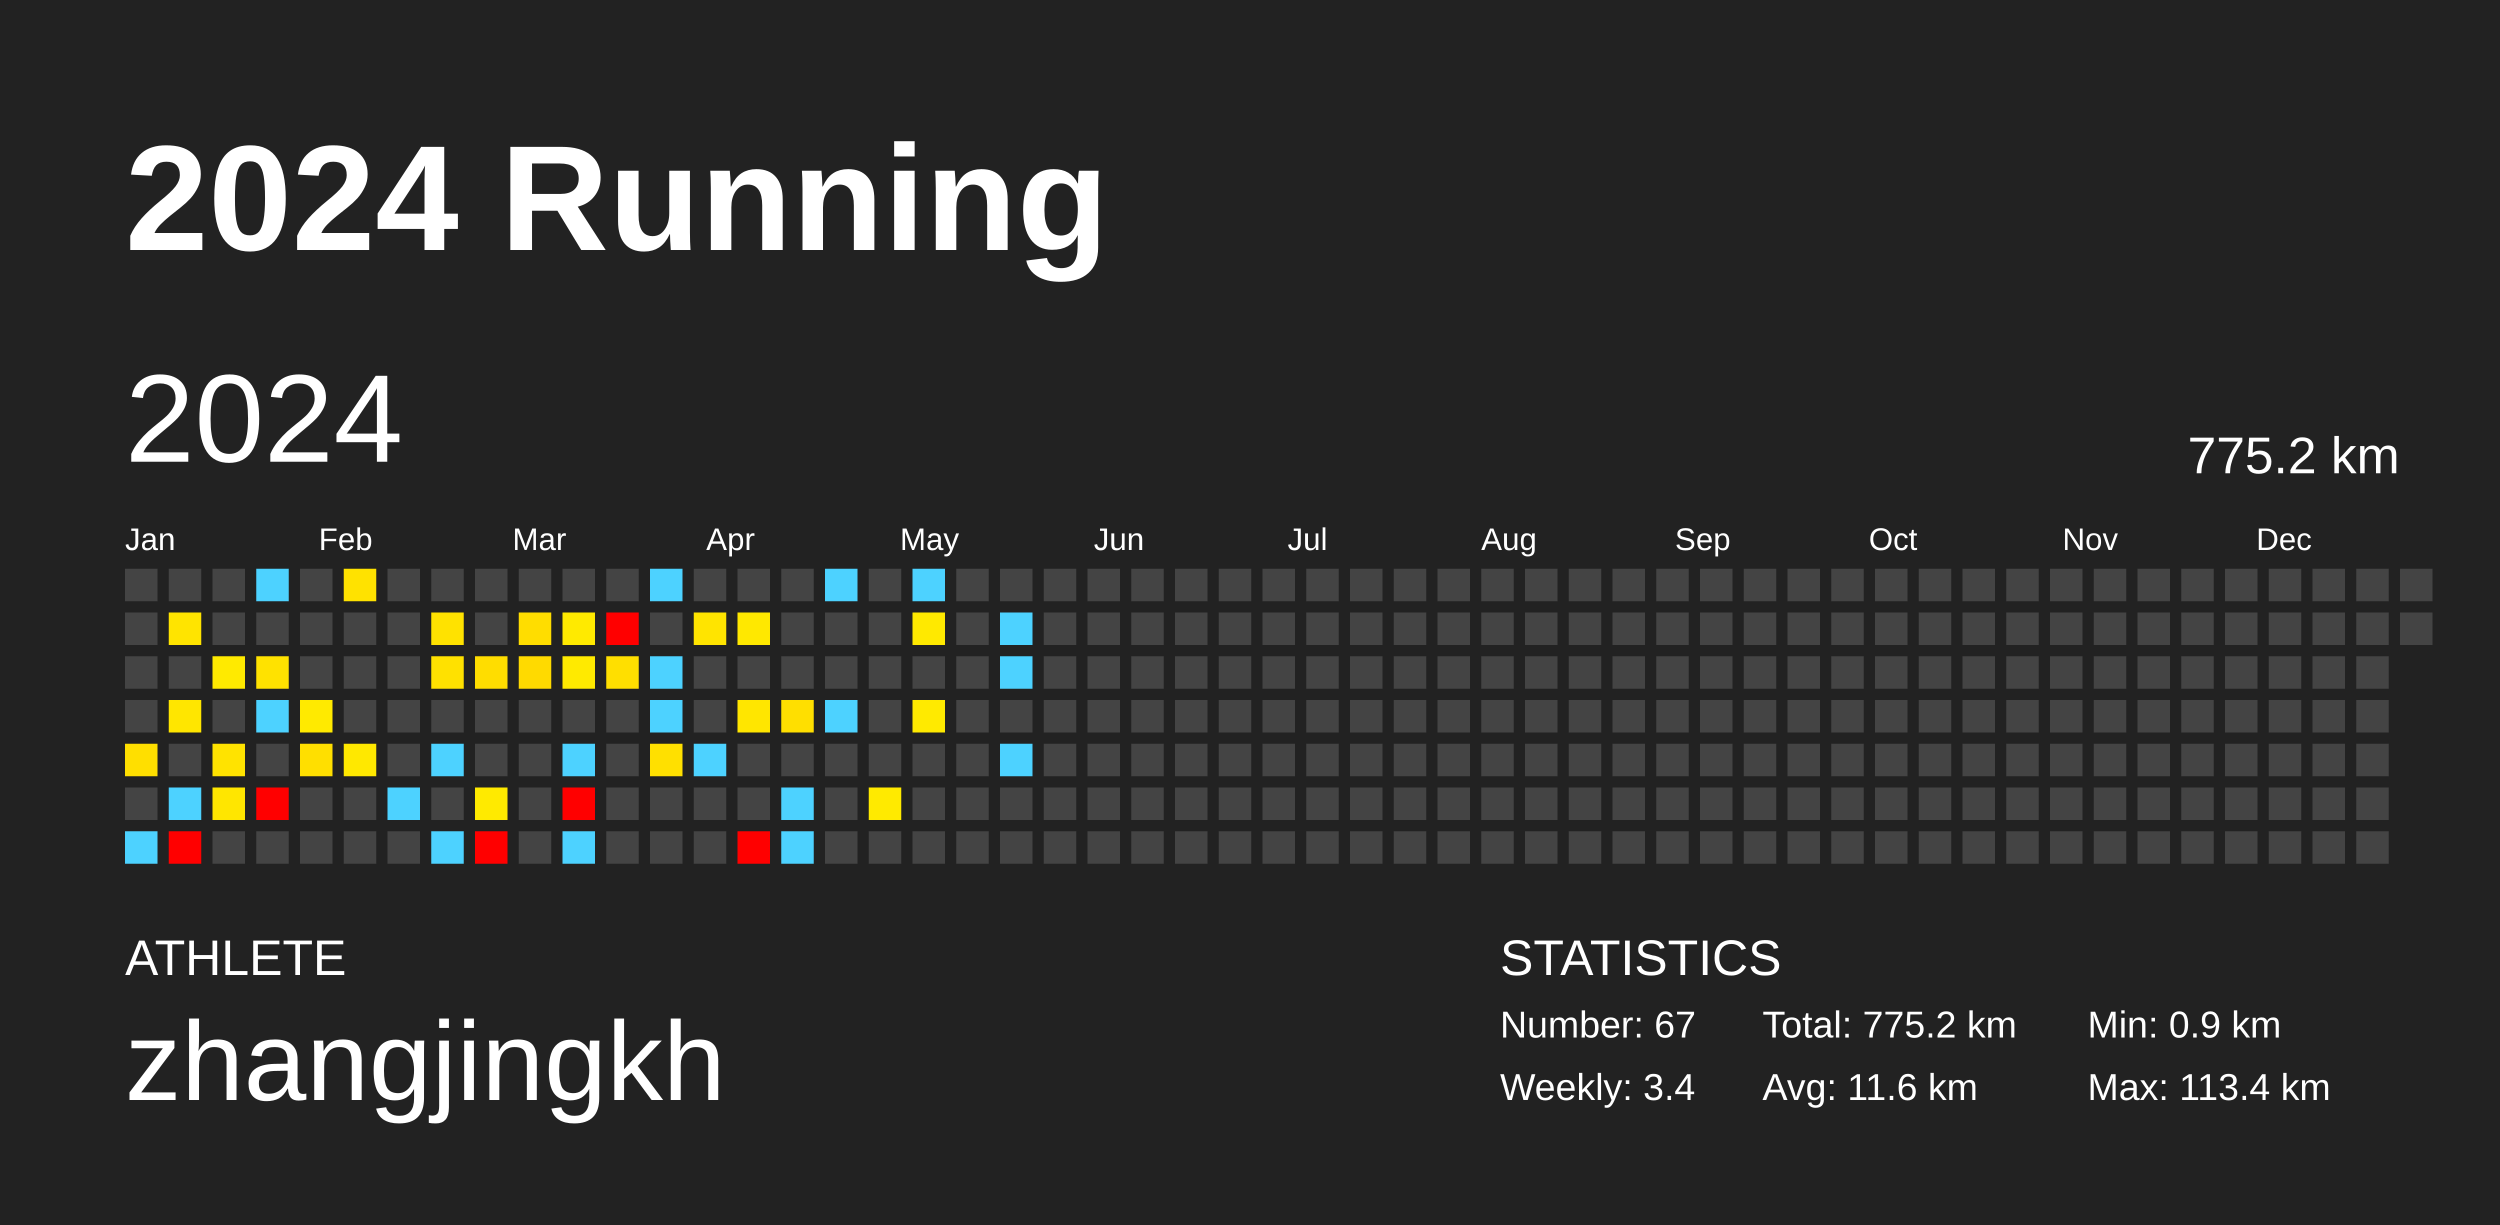
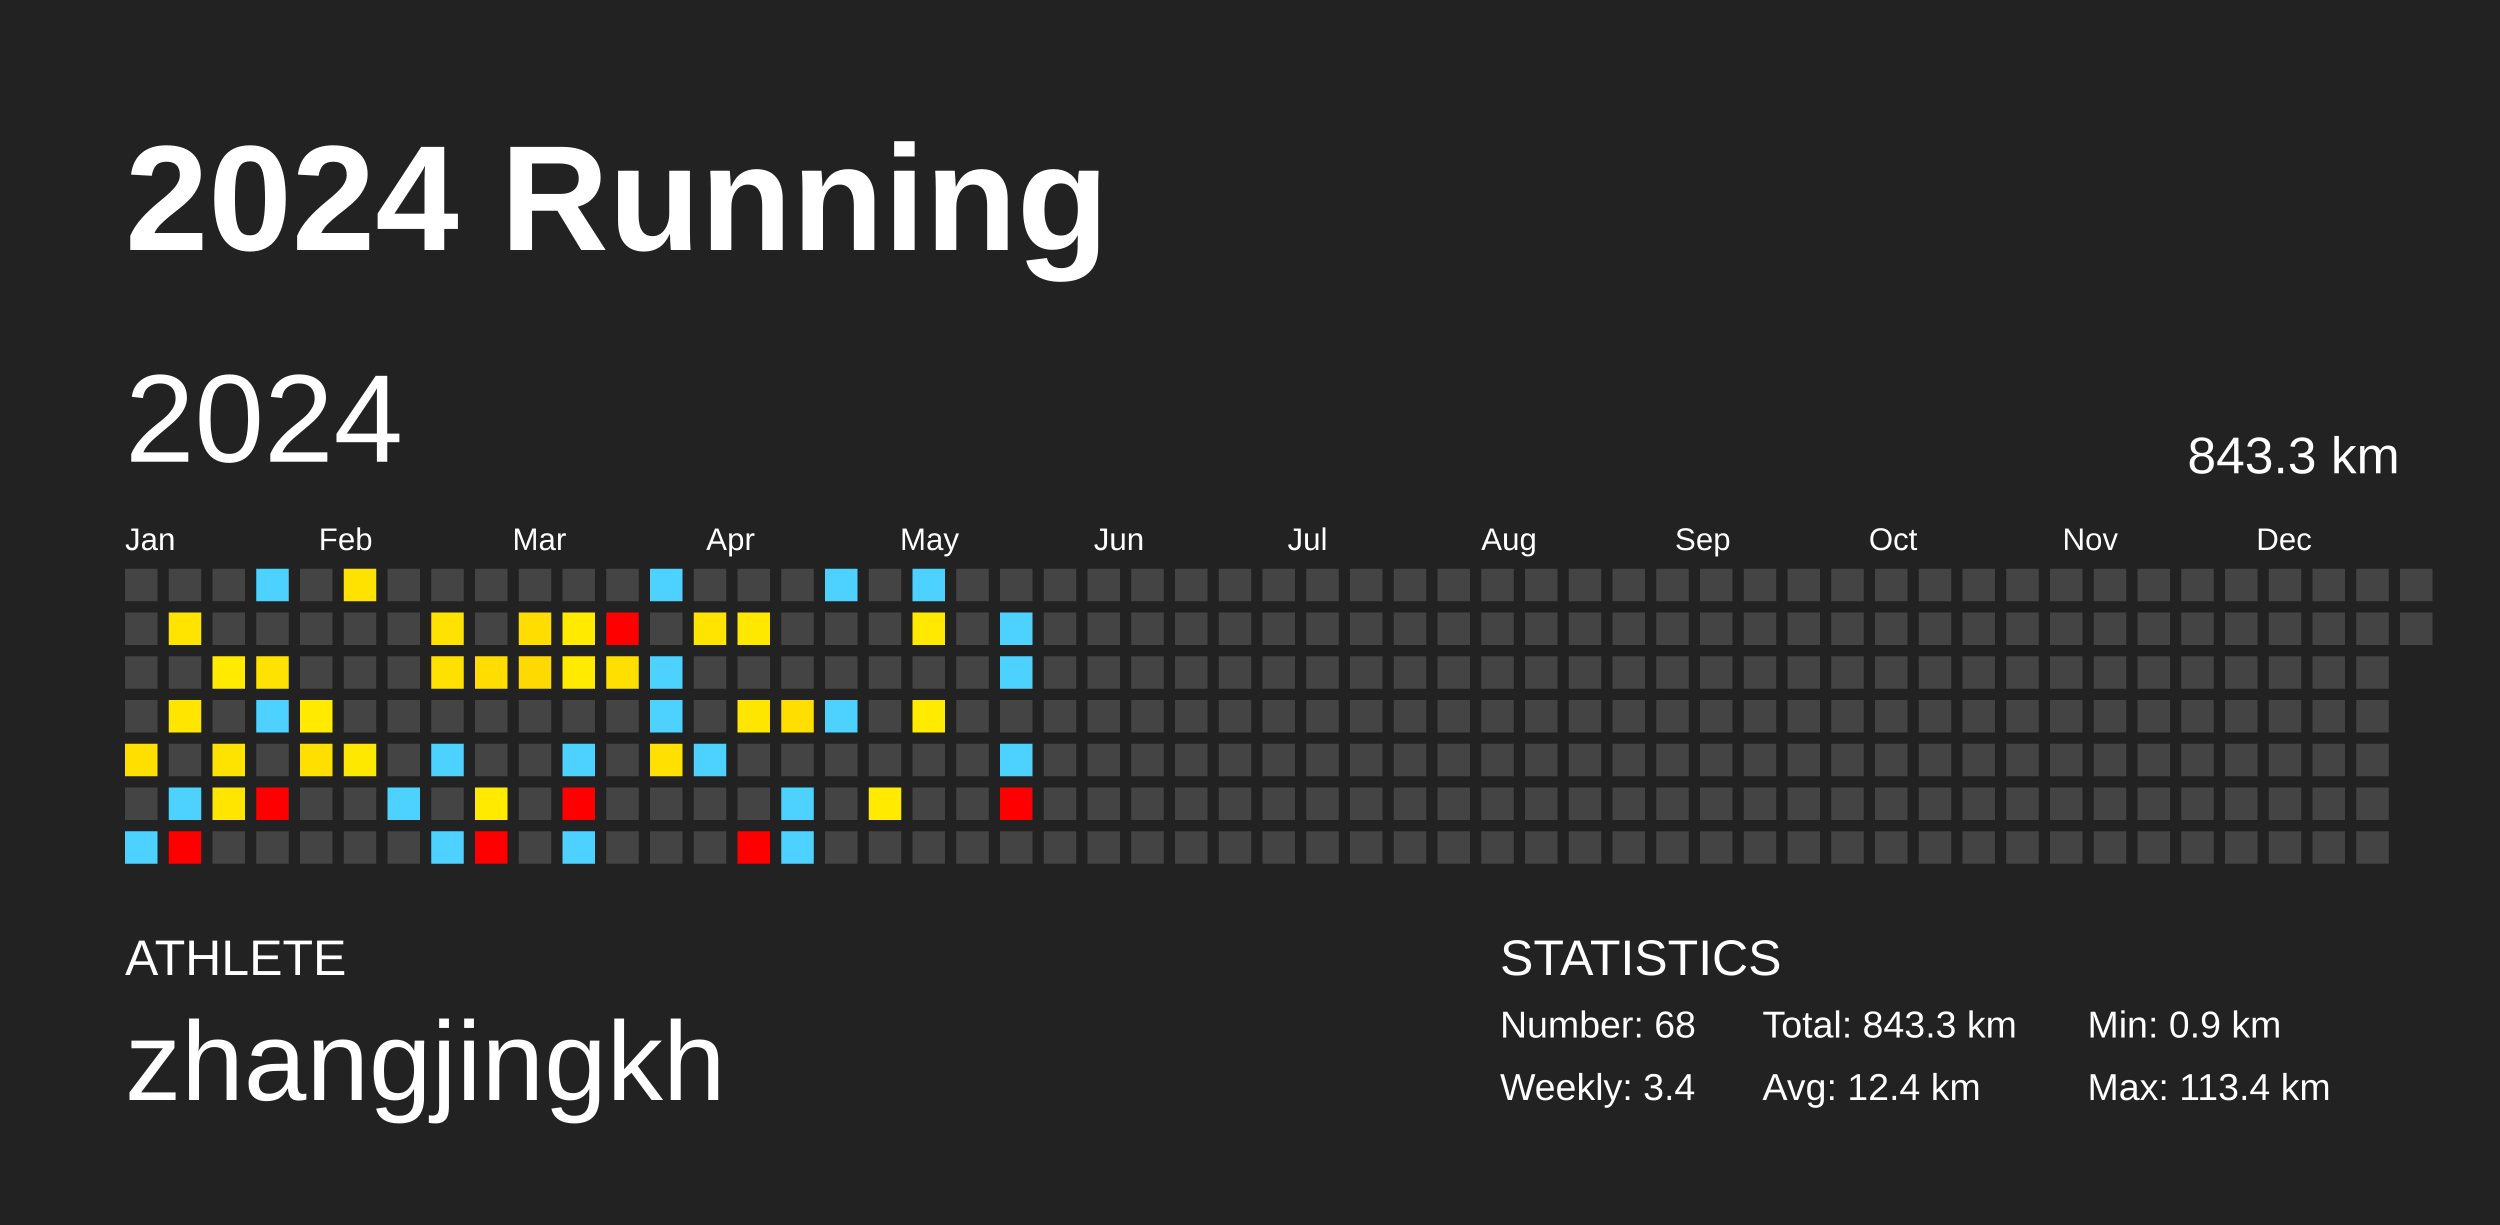
<svg xmlns="http://www.w3.org/2000/svg" baseProfile="full" height="98mm" version="1.1" viewBox="0,0,200,98" width="200mm">
  <defs />
  <rect fill="#222222" height="98" width="200" x="0" y="0" />
  <text fill="#FFFFFF" style="font-size:12px; font-family:Arial; font-weight:bold;" x="10" y="20">2024 Running</text>
  <text fill="#FFFFFF" style="font-size:4px; font-family:Arial" x="10" y="78">ATHLETE</text>
  <text fill="#FFFFFF" style="font-size:9px; font-family:Arial" x="10" y="88">zhangjingkh</text>
  <text fill="#FFFFFF" style="font-size:4px; font-family:Arial" x="120" y="78">STATISTICS</text>
-   <text fill="#FFFFFF" style="font-size:3px; font-family:Arial" x="120" y="83">Number: 67</text>
+   <text fill="#FFFFFF" style="font-size:3px; font-family:Arial" x="120" y="83">Number: 68</text>
  <text fill="#FFFFFF" style="font-size:3px; font-family:Arial" x="120" y="88">Weekly: 3.4</text>
-   <text fill="#FFFFFF" style="font-size:3px; font-family:Arial" x="141" y="83">Total: 775.2 km</text>
-   <text fill="#FFFFFF" style="font-size:3px; font-family:Arial" x="141" y="88">Avg: 11.6 km</text>
+   <text fill="#FFFFFF" style="font-size:3px; font-family:Arial" x="141" y="83">Total: 843.3 km</text>
+   <text fill="#FFFFFF" style="font-size:3px; font-family:Arial" x="141" y="88">Avg: 12.4 km</text>
  <text fill="#FFFFFF" style="font-size:3px; font-family:Arial" x="167" y="83">Min: 0.9 km</text>
  <text fill="#FFFFFF" style="font-size:3px; font-family:Arial" x="167" y="88">Max: 113.4 km</text>
  <text dominant-baseline="hanging" fill="#FFFFFF" style="font-size:10.0px; font-family:Arial;" x="10" y="30">2024</text>
-   <text dominant-baseline="hanging" fill="#FFFFFF" style="font-size:4.125px; font-family:Arial;" x="175" y="35">775.2 km</text>
+   <text dominant-baseline="hanging" fill="#FFFFFF" style="font-size:4.125px; font-family:Arial;" x="175" y="35">843.3 km</text>
  <text fill="#FFFFFF" style="font-size:2.5px; font-family:Arial" x="10.0" y="44">Jan</text>
  <text fill="#FFFFFF" style="font-size:2.5px; font-family:Arial" x="25.5" y="44">Feb</text>
  <text fill="#FFFFFF" style="font-size:2.5px; font-family:Arial" x="41.0" y="44">Mar</text>
  <text fill="#FFFFFF" style="font-size:2.5px; font-family:Arial" x="56.5" y="44">Apr</text>
  <text fill="#FFFFFF" style="font-size:2.5px; font-family:Arial" x="72.0" y="44">May</text>
  <text fill="#FFFFFF" style="font-size:2.5px; font-family:Arial" x="87.5" y="44">Jun</text>
  <text fill="#FFFFFF" style="font-size:2.5px; font-family:Arial" x="103.0" y="44">Jul</text>
  <text fill="#FFFFFF" style="font-size:2.5px; font-family:Arial" x="118.5" y="44">Aug</text>
  <text fill="#FFFFFF" style="font-size:2.5px; font-family:Arial" x="134.0" y="44">Sep</text>
  <text fill="#FFFFFF" style="font-size:2.5px; font-family:Arial" x="149.5" y="44">Oct</text>
  <text fill="#FFFFFF" style="font-size:2.5px; font-family:Arial" x="165.0" y="44">Nov</text>
  <text fill="#FFFFFF" style="font-size:2.5px; font-family:Arial" x="180.5" y="44">Dec</text>
  <rect fill="#444444" height="2.6" width="2.6" x="10.0" y="45.5" />
  <rect fill="#444444" height="2.6" width="2.6" x="10.0" y="49.0" />
  <rect fill="#444444" height="2.6" width="2.6" x="10.0" y="52.5" />
  <rect fill="#444444" height="2.6" width="2.6" x="10.0" y="56.0" />
  <rect fill="#ffdf00" height="2.6" width="2.6" x="10.0" y="59.5" />
  <rect fill="#444444" height="2.6" width="2.6" x="10.0" y="63.0" />
  <rect fill="#4dd2ff" height="2.6" width="2.6" x="10.0" y="66.5" />
  <rect fill="#444444" height="2.6" width="2.6" x="13.5" y="45.5" />
  <rect fill="#ffe400" height="2.6" width="2.6" x="13.5" y="49.0" />
  <rect fill="#444444" height="2.6" width="2.6" x="13.5" y="52.5" />
  <rect fill="#ffe600" height="2.6" width="2.6" x="13.5" y="56.0" />
  <rect fill="#444444" height="2.6" width="2.6" x="13.5" y="59.5" />
  <rect fill="#4dd2ff" height="2.6" width="2.6" x="13.5" y="63.0" />
  <rect fill="red" height="2.6" width="2.6" x="13.5" y="66.5" />
  <rect fill="#444444" height="2.6" width="2.6" x="17.0" y="45.5" />
  <rect fill="#444444" height="2.6" width="2.6" x="17.0" y="49.0" />
  <rect fill="#ffea00" height="2.6" width="2.6" x="17.0" y="52.5" />
  <rect fill="#444444" height="2.6" width="2.6" x="17.0" y="56.0" />
  <rect fill="#ffe300" height="2.6" width="2.6" x="17.0" y="59.5" />
  <rect fill="#ffe600" height="2.6" width="2.6" x="17.0" y="63.0" />
  <rect fill="#444444" height="2.6" width="2.6" x="17.0" y="66.5" />
  <rect fill="#4dd2ff" height="2.6" width="2.6" x="20.5" y="45.5" />
  <rect fill="#444444" height="2.6" width="2.6" x="20.5" y="49.0" />
  <rect fill="#ffe200" height="2.6" width="2.6" x="20.5" y="52.5" />
  <rect fill="#4dd2ff" height="2.6" width="2.6" x="20.5" y="56.0" />
  <rect fill="#444444" height="2.6" width="2.6" x="20.5" y="59.5" />
  <rect fill="red" height="2.6" width="2.6" x="20.5" y="63.0" />
  <rect fill="#444444" height="2.6" width="2.6" x="20.5" y="66.5" />
  <rect fill="#444444" height="2.6" width="2.6" x="24.0" y="45.5" />
  <rect fill="#444444" height="2.6" width="2.6" x="24.0" y="49.0" />
  <rect fill="#444444" height="2.6" width="2.6" x="24.0" y="52.5" />
  <rect fill="#ffea00" height="2.6" width="2.6" x="24.0" y="56.0" />
  <rect fill="#ffdf00" height="2.6" width="2.6" x="24.0" y="59.5" />
  <rect fill="#444444" height="2.6" width="2.6" x="24.0" y="63.0" />
  <rect fill="#444444" height="2.6" width="2.6" x="24.0" y="66.5" />
  <rect fill="#ffe200" height="2.6" width="2.6" x="27.5" y="45.5" />
  <rect fill="#444444" height="2.6" width="2.6" x="27.5" y="49.0" />
  <rect fill="#444444" height="2.6" width="2.6" x="27.5" y="52.5" />
  <rect fill="#444444" height="2.6" width="2.6" x="27.5" y="56.0" />
  <rect fill="#ffe800" height="2.6" width="2.6" x="27.5" y="59.5" />
  <rect fill="#444444" height="2.6" width="2.6" x="27.5" y="63.0" />
  <rect fill="#444444" height="2.6" width="2.6" x="27.5" y="66.5" />
  <rect fill="#444444" height="2.6" width="2.6" x="31.0" y="45.5" />
  <rect fill="#444444" height="2.6" width="2.6" x="31.0" y="49.0" />
  <rect fill="#444444" height="2.6" width="2.6" x="31.0" y="52.5" />
  <rect fill="#444444" height="2.6" width="2.6" x="31.0" y="56.0" />
  <rect fill="#444444" height="2.6" width="2.6" x="31.0" y="59.5" />
  <rect fill="#4dd2ff" height="2.6" width="2.6" x="31.0" y="63.0" />
  <rect fill="#444444" height="2.6" width="2.6" x="31.0" y="66.5" />
  <rect fill="#444444" height="2.6" width="2.6" x="34.5" y="45.5" />
  <rect fill="#ffe200" height="2.6" width="2.6" x="34.5" y="49.0" />
  <rect fill="#ffe100" height="2.6" width="2.6" x="34.5" y="52.5" />
  <rect fill="#444444" height="2.6" width="2.6" x="34.5" y="56.0" />
  <rect fill="#4dd2ff" height="2.6" width="2.6" x="34.5" y="59.5" />
  <rect fill="#444444" height="2.6" width="2.6" x="34.5" y="63.0" />
  <rect fill="#4dd2ff" height="2.6" width="2.6" x="34.5" y="66.5" />
  <rect fill="#444444" height="2.6" width="2.6" x="38.0" y="45.5" />
  <rect fill="#444444" height="2.6" width="2.6" x="38.0" y="49.0" />
  <rect fill="#ffdd00" height="2.6" width="2.6" x="38.0" y="52.5" />
  <rect fill="#444444" height="2.6" width="2.6" x="38.0" y="56.0" />
  <rect fill="#444444" height="2.6" width="2.6" x="38.0" y="59.5" />
  <rect fill="#ffea00" height="2.6" width="2.6" x="38.0" y="63.0" />
  <rect fill="red" height="2.6" width="2.6" x="38.0" y="66.5" />
  <rect fill="#444444" height="2.6" width="2.6" x="41.5" y="45.5" />
  <rect fill="#ffdd00" height="2.6" width="2.6" x="41.5" y="49.0" />
  <rect fill="#ffda00" height="2.6" width="2.6" x="41.5" y="52.5" />
  <rect fill="#444444" height="2.6" width="2.6" x="41.5" y="56.0" />
  <rect fill="#444444" height="2.6" width="2.6" x="41.5" y="59.5" />
  <rect fill="#444444" height="2.6" width="2.6" x="41.5" y="63.0" />
  <rect fill="#444444" height="2.6" width="2.6" x="41.5" y="66.5" />
  <rect fill="#444444" height="2.6" width="2.6" x="45.0" y="45.5" />
  <rect fill="#ffea00" height="2.6" width="2.6" x="45.0" y="49.0" />
  <rect fill="#ffea00" height="2.6" width="2.6" x="45.0" y="52.5" />
  <rect fill="#444444" height="2.6" width="2.6" x="45.0" y="56.0" />
  <rect fill="#4dd2ff" height="2.6" width="2.6" x="45.0" y="59.5" />
  <rect fill="red" height="2.6" width="2.6" x="45.0" y="63.0" />
  <rect fill="#4dd2ff" height="2.6" width="2.6" x="45.0" y="66.5" />
  <rect fill="#444444" height="2.6" width="2.6" x="48.5" y="45.5" />
  <rect fill="red" height="2.6" width="2.6" x="48.5" y="49.0" />
  <rect fill="#ffdf00" height="2.6" width="2.6" x="48.5" y="52.5" />
  <rect fill="#444444" height="2.6" width="2.6" x="48.5" y="56.0" />
  <rect fill="#444444" height="2.6" width="2.6" x="48.5" y="59.5" />
  <rect fill="#444444" height="2.6" width="2.6" x="48.5" y="63.0" />
  <rect fill="#444444" height="2.6" width="2.6" x="48.5" y="66.5" />
  <rect fill="#4dd2ff" height="2.6" width="2.6" x="52.0" y="45.5" />
  <rect fill="#444444" height="2.6" width="2.6" x="52.0" y="49.0" />
  <rect fill="#4dd2ff" height="2.6" width="2.6" x="52.0" y="52.5" />
  <rect fill="#4dd2ff" height="2.6" width="2.6" x="52.0" y="56.0" />
  <rect fill="#ffe000" height="2.6" width="2.6" x="52.0" y="59.5" />
  <rect fill="#444444" height="2.6" width="2.6" x="52.0" y="63.0" />
  <rect fill="#444444" height="2.6" width="2.6" x="52.0" y="66.5" />
  <rect fill="#444444" height="2.6" width="2.6" x="55.5" y="45.5" />
  <rect fill="#ffe400" height="2.6" width="2.6" x="55.5" y="49.0" />
  <rect fill="#444444" height="2.6" width="2.6" x="55.5" y="52.5" />
  <rect fill="#444444" height="2.6" width="2.6" x="55.5" y="56.0" />
  <rect fill="#4dd2ff" height="2.6" width="2.6" x="55.5" y="59.5" />
  <rect fill="#444444" height="2.6" width="2.6" x="55.5" y="63.0" />
  <rect fill="#444444" height="2.6" width="2.6" x="55.5" y="66.5" />
  <rect fill="#444444" height="2.6" width="2.6" x="59.0" y="45.5" />
  <rect fill="#ffe800" height="2.6" width="2.6" x="59.0" y="49.0" />
  <rect fill="#444444" height="2.6" width="2.6" x="59.0" y="52.5" />
  <rect fill="#ffe600" height="2.6" width="2.6" x="59.0" y="56.0" />
  <rect fill="#444444" height="2.6" width="2.6" x="59.0" y="59.5" />
  <rect fill="#444444" height="2.6" width="2.6" x="59.0" y="63.0" />
  <rect fill="red" height="2.6" width="2.6" x="59.0" y="66.5" />
  <rect fill="#444444" height="2.6" width="2.6" x="62.5" y="45.5" />
  <rect fill="#444444" height="2.6" width="2.6" x="62.5" y="49.0" />
  <rect fill="#444444" height="2.6" width="2.6" x="62.5" y="52.5" />
  <rect fill="#ffdf00" height="2.6" width="2.6" x="62.5" y="56.0" />
  <rect fill="#444444" height="2.6" width="2.6" x="62.5" y="59.5" />
  <rect fill="#4dd2ff" height="2.6" width="2.6" x="62.5" y="63.0" />
  <rect fill="#4dd2ff" height="2.6" width="2.6" x="62.5" y="66.5" />
  <rect fill="#4dd2ff" height="2.6" width="2.6" x="66.0" y="45.5" />
  <rect fill="#444444" height="2.6" width="2.6" x="66.0" y="49.0" />
  <rect fill="#444444" height="2.6" width="2.6" x="66.0" y="52.5" />
  <rect fill="#4dd2ff" height="2.6" width="2.6" x="66.0" y="56.0" />
  <rect fill="#444444" height="2.6" width="2.6" x="66.0" y="59.5" />
  <rect fill="#444444" height="2.6" width="2.6" x="66.0" y="63.0" />
  <rect fill="#444444" height="2.6" width="2.6" x="66.0" y="66.5" />
  <rect fill="#444444" height="2.6" width="2.6" x="69.5" y="45.5" />
  <rect fill="#444444" height="2.6" width="2.6" x="69.5" y="49.0" />
  <rect fill="#444444" height="2.6" width="2.6" x="69.5" y="52.5" />
  <rect fill="#444444" height="2.6" width="2.6" x="69.5" y="56.0" />
  <rect fill="#444444" height="2.6" width="2.6" x="69.5" y="59.5" />
  <rect fill="#ffea00" height="2.6" width="2.6" x="69.5" y="63.0" />
  <rect fill="#444444" height="2.6" width="2.6" x="69.5" y="66.5" />
  <rect fill="#4dd2ff" height="2.6" width="2.6" x="73.0" y="45.5" />
  <rect fill="#ffe900" height="2.6" width="2.6" x="73.0" y="49.0" />
  <rect fill="#444444" height="2.6" width="2.6" x="73.0" y="52.5" />
  <rect fill="#ffea00" height="2.6" width="2.6" x="73.0" y="56.0" />
  <rect fill="#444444" height="2.6" width="2.6" x="73.0" y="59.5" />
  <rect fill="#444444" height="2.6" width="2.6" x="73.0" y="63.0" />
  <rect fill="#444444" height="2.6" width="2.6" x="73.0" y="66.5" />
  <rect fill="#444444" height="2.6" width="2.6" x="76.5" y="45.5" />
  <rect fill="#444444" height="2.6" width="2.6" x="76.5" y="49.0" />
  <rect fill="#444444" height="2.6" width="2.6" x="76.5" y="52.5" />
  <rect fill="#444444" height="2.6" width="2.6" x="76.5" y="56.0" />
  <rect fill="#444444" height="2.6" width="2.6" x="76.5" y="59.5" />
  <rect fill="#444444" height="2.6" width="2.6" x="76.5" y="63.0" />
  <rect fill="#444444" height="2.6" width="2.6" x="76.5" y="66.5" />
  <rect fill="#444444" height="2.6" width="2.6" x="80.0" y="45.5" />
  <rect fill="#4dd2ff" height="2.6" width="2.6" x="80.0" y="49.0" />
  <rect fill="#4dd2ff" height="2.6" width="2.6" x="80.0" y="52.5" />
  <rect fill="#444444" height="2.6" width="2.6" x="80.0" y="56.0" />
  <rect fill="#4dd2ff" height="2.6" width="2.6" x="80.0" y="59.5" />
-   <rect fill="#444444" height="2.6" width="2.6" x="80.0" y="63.0" />
+   <rect fill="red" height="2.6" width="2.6" x="80.0" y="63.0" />
  <rect fill="#444444" height="2.6" width="2.6" x="80.0" y="66.5" />
  <rect fill="#444444" height="2.6" width="2.6" x="83.5" y="45.5" />
  <rect fill="#444444" height="2.6" width="2.6" x="83.5" y="49.0" />
  <rect fill="#444444" height="2.6" width="2.6" x="83.5" y="52.5" />
  <rect fill="#444444" height="2.6" width="2.6" x="83.5" y="56.0" />
  <rect fill="#444444" height="2.6" width="2.6" x="83.5" y="59.5" />
  <rect fill="#444444" height="2.6" width="2.6" x="83.5" y="63.0" />
  <rect fill="#444444" height="2.6" width="2.6" x="83.5" y="66.5" />
  <rect fill="#444444" height="2.6" width="2.6" x="87.0" y="45.5" />
  <rect fill="#444444" height="2.6" width="2.6" x="87.0" y="49.0" />
  <rect fill="#444444" height="2.6" width="2.6" x="87.0" y="52.5" />
  <rect fill="#444444" height="2.6" width="2.6" x="87.0" y="56.0" />
  <rect fill="#444444" height="2.6" width="2.6" x="87.0" y="59.5" />
  <rect fill="#444444" height="2.6" width="2.6" x="87.0" y="63.0" />
  <rect fill="#444444" height="2.6" width="2.6" x="87.0" y="66.5" />
  <rect fill="#444444" height="2.6" width="2.6" x="90.5" y="45.5" />
  <rect fill="#444444" height="2.6" width="2.6" x="90.5" y="49.0" />
  <rect fill="#444444" height="2.6" width="2.6" x="90.5" y="52.5" />
  <rect fill="#444444" height="2.6" width="2.6" x="90.5" y="56.0" />
  <rect fill="#444444" height="2.6" width="2.6" x="90.5" y="59.5" />
  <rect fill="#444444" height="2.6" width="2.6" x="90.5" y="63.0" />
  <rect fill="#444444" height="2.6" width="2.6" x="90.5" y="66.5" />
  <rect fill="#444444" height="2.6" width="2.6" x="94.0" y="45.5" />
  <rect fill="#444444" height="2.6" width="2.6" x="94.0" y="49.0" />
  <rect fill="#444444" height="2.6" width="2.6" x="94.0" y="52.5" />
  <rect fill="#444444" height="2.6" width="2.6" x="94.0" y="56.0" />
  <rect fill="#444444" height="2.6" width="2.6" x="94.0" y="59.5" />
  <rect fill="#444444" height="2.6" width="2.6" x="94.0" y="63.0" />
  <rect fill="#444444" height="2.6" width="2.6" x="94.0" y="66.5" />
  <rect fill="#444444" height="2.6" width="2.6" x="97.5" y="45.5" />
  <rect fill="#444444" height="2.6" width="2.6" x="97.5" y="49.0" />
  <rect fill="#444444" height="2.6" width="2.6" x="97.5" y="52.5" />
  <rect fill="#444444" height="2.6" width="2.6" x="97.5" y="56.0" />
  <rect fill="#444444" height="2.6" width="2.6" x="97.5" y="59.5" />
  <rect fill="#444444" height="2.6" width="2.6" x="97.5" y="63.0" />
  <rect fill="#444444" height="2.6" width="2.6" x="97.5" y="66.5" />
  <rect fill="#444444" height="2.6" width="2.6" x="101.0" y="45.5" />
  <rect fill="#444444" height="2.6" width="2.6" x="101.0" y="49.0" />
  <rect fill="#444444" height="2.6" width="2.6" x="101.0" y="52.5" />
  <rect fill="#444444" height="2.6" width="2.6" x="101.0" y="56.0" />
  <rect fill="#444444" height="2.6" width="2.6" x="101.0" y="59.5" />
  <rect fill="#444444" height="2.6" width="2.6" x="101.0" y="63.0" />
  <rect fill="#444444" height="2.6" width="2.6" x="101.0" y="66.5" />
  <rect fill="#444444" height="2.6" width="2.6" x="104.5" y="45.5" />
  <rect fill="#444444" height="2.6" width="2.6" x="104.5" y="49.0" />
  <rect fill="#444444" height="2.6" width="2.6" x="104.5" y="52.5" />
  <rect fill="#444444" height="2.6" width="2.6" x="104.5" y="56.0" />
  <rect fill="#444444" height="2.6" width="2.6" x="104.5" y="59.5" />
  <rect fill="#444444" height="2.6" width="2.6" x="104.5" y="63.0" />
  <rect fill="#444444" height="2.6" width="2.6" x="104.5" y="66.5" />
  <rect fill="#444444" height="2.6" width="2.6" x="108.0" y="45.5" />
  <rect fill="#444444" height="2.6" width="2.6" x="108.0" y="49.0" />
  <rect fill="#444444" height="2.6" width="2.6" x="108.0" y="52.5" />
  <rect fill="#444444" height="2.6" width="2.6" x="108.0" y="56.0" />
  <rect fill="#444444" height="2.6" width="2.6" x="108.0" y="59.5" />
  <rect fill="#444444" height="2.6" width="2.6" x="108.0" y="63.0" />
  <rect fill="#444444" height="2.6" width="2.6" x="108.0" y="66.5" />
  <rect fill="#444444" height="2.6" width="2.6" x="111.5" y="45.5" />
  <rect fill="#444444" height="2.6" width="2.6" x="111.5" y="49.0" />
  <rect fill="#444444" height="2.6" width="2.6" x="111.5" y="52.5" />
  <rect fill="#444444" height="2.6" width="2.6" x="111.5" y="56.0" />
  <rect fill="#444444" height="2.6" width="2.6" x="111.5" y="59.5" />
  <rect fill="#444444" height="2.6" width="2.6" x="111.5" y="63.0" />
  <rect fill="#444444" height="2.6" width="2.6" x="111.5" y="66.5" />
  <rect fill="#444444" height="2.6" width="2.6" x="115.0" y="45.5" />
  <rect fill="#444444" height="2.6" width="2.6" x="115.0" y="49.0" />
  <rect fill="#444444" height="2.6" width="2.6" x="115.0" y="52.5" />
  <rect fill="#444444" height="2.6" width="2.6" x="115.0" y="56.0" />
  <rect fill="#444444" height="2.6" width="2.6" x="115.0" y="59.5" />
  <rect fill="#444444" height="2.6" width="2.6" x="115.0" y="63.0" />
  <rect fill="#444444" height="2.6" width="2.6" x="115.0" y="66.5" />
  <rect fill="#444444" height="2.6" width="2.6" x="118.5" y="45.5" />
  <rect fill="#444444" height="2.6" width="2.6" x="118.5" y="49.0" />
  <rect fill="#444444" height="2.6" width="2.6" x="118.5" y="52.5" />
  <rect fill="#444444" height="2.6" width="2.6" x="118.5" y="56.0" />
  <rect fill="#444444" height="2.6" width="2.6" x="118.5" y="59.5" />
  <rect fill="#444444" height="2.6" width="2.6" x="118.5" y="63.0" />
  <rect fill="#444444" height="2.6" width="2.6" x="118.5" y="66.5" />
  <rect fill="#444444" height="2.6" width="2.6" x="122.0" y="45.5" />
  <rect fill="#444444" height="2.6" width="2.6" x="122.0" y="49.0" />
  <rect fill="#444444" height="2.6" width="2.6" x="122.0" y="52.5" />
  <rect fill="#444444" height="2.6" width="2.6" x="122.0" y="56.0" />
  <rect fill="#444444" height="2.6" width="2.6" x="122.0" y="59.5" />
  <rect fill="#444444" height="2.6" width="2.6" x="122.0" y="63.0" />
  <rect fill="#444444" height="2.6" width="2.6" x="122.0" y="66.5" />
  <rect fill="#444444" height="2.6" width="2.6" x="125.5" y="45.5" />
  <rect fill="#444444" height="2.6" width="2.6" x="125.5" y="49.0" />
  <rect fill="#444444" height="2.6" width="2.6" x="125.5" y="52.5" />
  <rect fill="#444444" height="2.6" width="2.6" x="125.5" y="56.0" />
  <rect fill="#444444" height="2.6" width="2.6" x="125.5" y="59.5" />
  <rect fill="#444444" height="2.6" width="2.6" x="125.5" y="63.0" />
  <rect fill="#444444" height="2.6" width="2.6" x="125.5" y="66.5" />
  <rect fill="#444444" height="2.6" width="2.6" x="129.0" y="45.5" />
  <rect fill="#444444" height="2.6" width="2.6" x="129.0" y="49.0" />
  <rect fill="#444444" height="2.6" width="2.6" x="129.0" y="52.5" />
  <rect fill="#444444" height="2.6" width="2.6" x="129.0" y="56.0" />
  <rect fill="#444444" height="2.6" width="2.6" x="129.0" y="59.5" />
  <rect fill="#444444" height="2.6" width="2.6" x="129.0" y="63.0" />
  <rect fill="#444444" height="2.6" width="2.6" x="129.0" y="66.5" />
  <rect fill="#444444" height="2.6" width="2.6" x="132.5" y="45.5" />
  <rect fill="#444444" height="2.6" width="2.6" x="132.5" y="49.0" />
  <rect fill="#444444" height="2.6" width="2.6" x="132.5" y="52.5" />
  <rect fill="#444444" height="2.6" width="2.6" x="132.5" y="56.0" />
  <rect fill="#444444" height="2.6" width="2.6" x="132.5" y="59.5" />
  <rect fill="#444444" height="2.6" width="2.6" x="132.5" y="63.0" />
  <rect fill="#444444" height="2.6" width="2.6" x="132.5" y="66.5" />
  <rect fill="#444444" height="2.6" width="2.6" x="136.0" y="45.5" />
  <rect fill="#444444" height="2.6" width="2.6" x="136.0" y="49.0" />
  <rect fill="#444444" height="2.6" width="2.6" x="136.0" y="52.5" />
  <rect fill="#444444" height="2.6" width="2.6" x="136.0" y="56.0" />
  <rect fill="#444444" height="2.6" width="2.6" x="136.0" y="59.5" />
  <rect fill="#444444" height="2.6" width="2.6" x="136.0" y="63.0" />
  <rect fill="#444444" height="2.6" width="2.6" x="136.0" y="66.5" />
  <rect fill="#444444" height="2.6" width="2.6" x="139.5" y="45.5" />
  <rect fill="#444444" height="2.6" width="2.6" x="139.5" y="49.0" />
  <rect fill="#444444" height="2.6" width="2.6" x="139.5" y="52.5" />
  <rect fill="#444444" height="2.6" width="2.6" x="139.5" y="56.0" />
  <rect fill="#444444" height="2.6" width="2.6" x="139.5" y="59.5" />
  <rect fill="#444444" height="2.6" width="2.6" x="139.5" y="63.0" />
  <rect fill="#444444" height="2.6" width="2.6" x="139.5" y="66.5" />
  <rect fill="#444444" height="2.6" width="2.6" x="143.0" y="45.5" />
  <rect fill="#444444" height="2.6" width="2.6" x="143.0" y="49.0" />
  <rect fill="#444444" height="2.6" width="2.6" x="143.0" y="52.5" />
  <rect fill="#444444" height="2.6" width="2.6" x="143.0" y="56.0" />
  <rect fill="#444444" height="2.6" width="2.6" x="143.0" y="59.5" />
  <rect fill="#444444" height="2.6" width="2.6" x="143.0" y="63.0" />
  <rect fill="#444444" height="2.6" width="2.6" x="143.0" y="66.5" />
  <rect fill="#444444" height="2.6" width="2.6" x="146.5" y="45.5" />
  <rect fill="#444444" height="2.6" width="2.6" x="146.5" y="49.0" />
  <rect fill="#444444" height="2.6" width="2.6" x="146.5" y="52.5" />
  <rect fill="#444444" height="2.6" width="2.6" x="146.5" y="56.0" />
  <rect fill="#444444" height="2.6" width="2.6" x="146.5" y="59.5" />
  <rect fill="#444444" height="2.6" width="2.6" x="146.5" y="63.0" />
  <rect fill="#444444" height="2.6" width="2.6" x="146.5" y="66.5" />
  <rect fill="#444444" height="2.6" width="2.6" x="150.0" y="45.5" />
  <rect fill="#444444" height="2.6" width="2.6" x="150.0" y="49.0" />
  <rect fill="#444444" height="2.6" width="2.6" x="150.0" y="52.5" />
  <rect fill="#444444" height="2.6" width="2.6" x="150.0" y="56.0" />
  <rect fill="#444444" height="2.6" width="2.6" x="150.0" y="59.5" />
  <rect fill="#444444" height="2.6" width="2.6" x="150.0" y="63.0" />
  <rect fill="#444444" height="2.6" width="2.6" x="150.0" y="66.5" />
  <rect fill="#444444" height="2.6" width="2.6" x="153.5" y="45.5" />
  <rect fill="#444444" height="2.6" width="2.6" x="153.5" y="49.0" />
  <rect fill="#444444" height="2.6" width="2.6" x="153.5" y="52.5" />
  <rect fill="#444444" height="2.6" width="2.6" x="153.5" y="56.0" />
  <rect fill="#444444" height="2.6" width="2.6" x="153.5" y="59.5" />
  <rect fill="#444444" height="2.6" width="2.6" x="153.5" y="63.0" />
  <rect fill="#444444" height="2.6" width="2.6" x="153.5" y="66.5" />
  <rect fill="#444444" height="2.6" width="2.6" x="157.0" y="45.5" />
  <rect fill="#444444" height="2.6" width="2.6" x="157.0" y="49.0" />
  <rect fill="#444444" height="2.6" width="2.6" x="157.0" y="52.5" />
  <rect fill="#444444" height="2.6" width="2.6" x="157.0" y="56.0" />
  <rect fill="#444444" height="2.6" width="2.6" x="157.0" y="59.5" />
  <rect fill="#444444" height="2.6" width="2.6" x="157.0" y="63.0" />
  <rect fill="#444444" height="2.6" width="2.6" x="157.0" y="66.5" />
  <rect fill="#444444" height="2.6" width="2.6" x="160.5" y="45.5" />
  <rect fill="#444444" height="2.6" width="2.6" x="160.5" y="49.0" />
  <rect fill="#444444" height="2.6" width="2.6" x="160.5" y="52.5" />
  <rect fill="#444444" height="2.6" width="2.6" x="160.5" y="56.0" />
  <rect fill="#444444" height="2.6" width="2.6" x="160.5" y="59.5" />
  <rect fill="#444444" height="2.6" width="2.6" x="160.5" y="63.0" />
  <rect fill="#444444" height="2.6" width="2.6" x="160.5" y="66.5" />
  <rect fill="#444444" height="2.6" width="2.6" x="164.0" y="45.5" />
  <rect fill="#444444" height="2.6" width="2.6" x="164.0" y="49.0" />
  <rect fill="#444444" height="2.6" width="2.6" x="164.0" y="52.5" />
  <rect fill="#444444" height="2.6" width="2.6" x="164.0" y="56.0" />
  <rect fill="#444444" height="2.6" width="2.6" x="164.0" y="59.5" />
  <rect fill="#444444" height="2.6" width="2.6" x="164.0" y="63.0" />
  <rect fill="#444444" height="2.6" width="2.6" x="164.0" y="66.5" />
  <rect fill="#444444" height="2.6" width="2.6" x="167.5" y="45.5" />
  <rect fill="#444444" height="2.6" width="2.6" x="167.5" y="49.0" />
  <rect fill="#444444" height="2.6" width="2.6" x="167.5" y="52.5" />
  <rect fill="#444444" height="2.6" width="2.6" x="167.5" y="56.0" />
  <rect fill="#444444" height="2.6" width="2.6" x="167.5" y="59.5" />
  <rect fill="#444444" height="2.6" width="2.6" x="167.5" y="63.0" />
  <rect fill="#444444" height="2.6" width="2.6" x="167.5" y="66.5" />
  <rect fill="#444444" height="2.6" width="2.6" x="171.0" y="45.5" />
  <rect fill="#444444" height="2.6" width="2.6" x="171.0" y="49.0" />
  <rect fill="#444444" height="2.6" width="2.6" x="171.0" y="52.5" />
  <rect fill="#444444" height="2.6" width="2.6" x="171.0" y="56.0" />
  <rect fill="#444444" height="2.6" width="2.6" x="171.0" y="59.5" />
  <rect fill="#444444" height="2.6" width="2.6" x="171.0" y="63.0" />
  <rect fill="#444444" height="2.6" width="2.6" x="171.0" y="66.5" />
  <rect fill="#444444" height="2.6" width="2.6" x="174.5" y="45.5" />
  <rect fill="#444444" height="2.6" width="2.6" x="174.5" y="49.0" />
  <rect fill="#444444" height="2.6" width="2.6" x="174.5" y="52.5" />
  <rect fill="#444444" height="2.6" width="2.6" x="174.5" y="56.0" />
  <rect fill="#444444" height="2.6" width="2.6" x="174.5" y="59.5" />
  <rect fill="#444444" height="2.6" width="2.6" x="174.5" y="63.0" />
  <rect fill="#444444" height="2.6" width="2.6" x="174.5" y="66.5" />
  <rect fill="#444444" height="2.6" width="2.6" x="178.0" y="45.5" />
  <rect fill="#444444" height="2.6" width="2.6" x="178.0" y="49.0" />
  <rect fill="#444444" height="2.6" width="2.6" x="178.0" y="52.5" />
  <rect fill="#444444" height="2.6" width="2.6" x="178.0" y="56.0" />
  <rect fill="#444444" height="2.6" width="2.6" x="178.0" y="59.5" />
  <rect fill="#444444" height="2.6" width="2.6" x="178.0" y="63.0" />
  <rect fill="#444444" height="2.6" width="2.6" x="178.0" y="66.5" />
  <rect fill="#444444" height="2.6" width="2.6" x="181.5" y="45.5" />
  <rect fill="#444444" height="2.6" width="2.6" x="181.5" y="49.0" />
  <rect fill="#444444" height="2.6" width="2.6" x="181.5" y="52.5" />
  <rect fill="#444444" height="2.6" width="2.6" x="181.5" y="56.0" />
  <rect fill="#444444" height="2.6" width="2.6" x="181.5" y="59.5" />
  <rect fill="#444444" height="2.6" width="2.6" x="181.5" y="63.0" />
  <rect fill="#444444" height="2.6" width="2.6" x="181.5" y="66.5" />
  <rect fill="#444444" height="2.6" width="2.6" x="185.0" y="45.5" />
  <rect fill="#444444" height="2.6" width="2.6" x="185.0" y="49.0" />
  <rect fill="#444444" height="2.6" width="2.6" x="185.0" y="52.5" />
  <rect fill="#444444" height="2.6" width="2.6" x="185.0" y="56.0" />
  <rect fill="#444444" height="2.6" width="2.6" x="185.0" y="59.5" />
  <rect fill="#444444" height="2.6" width="2.6" x="185.0" y="63.0" />
  <rect fill="#444444" height="2.6" width="2.6" x="185.0" y="66.5" />
  <rect fill="#444444" height="2.6" width="2.6" x="188.5" y="45.5" />
  <rect fill="#444444" height="2.6" width="2.6" x="188.5" y="49.0" />
  <rect fill="#444444" height="2.6" width="2.6" x="188.5" y="52.5" />
  <rect fill="#444444" height="2.6" width="2.6" x="188.5" y="56.0" />
  <rect fill="#444444" height="2.6" width="2.6" x="188.5" y="59.5" />
  <rect fill="#444444" height="2.6" width="2.6" x="188.5" y="63.0" />
  <rect fill="#444444" height="2.6" width="2.6" x="188.5" y="66.5" />
  <rect fill="#444444" height="2.6" width="2.6" x="192.0" y="45.5" />
  <rect fill="#444444" height="2.6" width="2.6" x="192.0" y="49.0" />
</svg>
